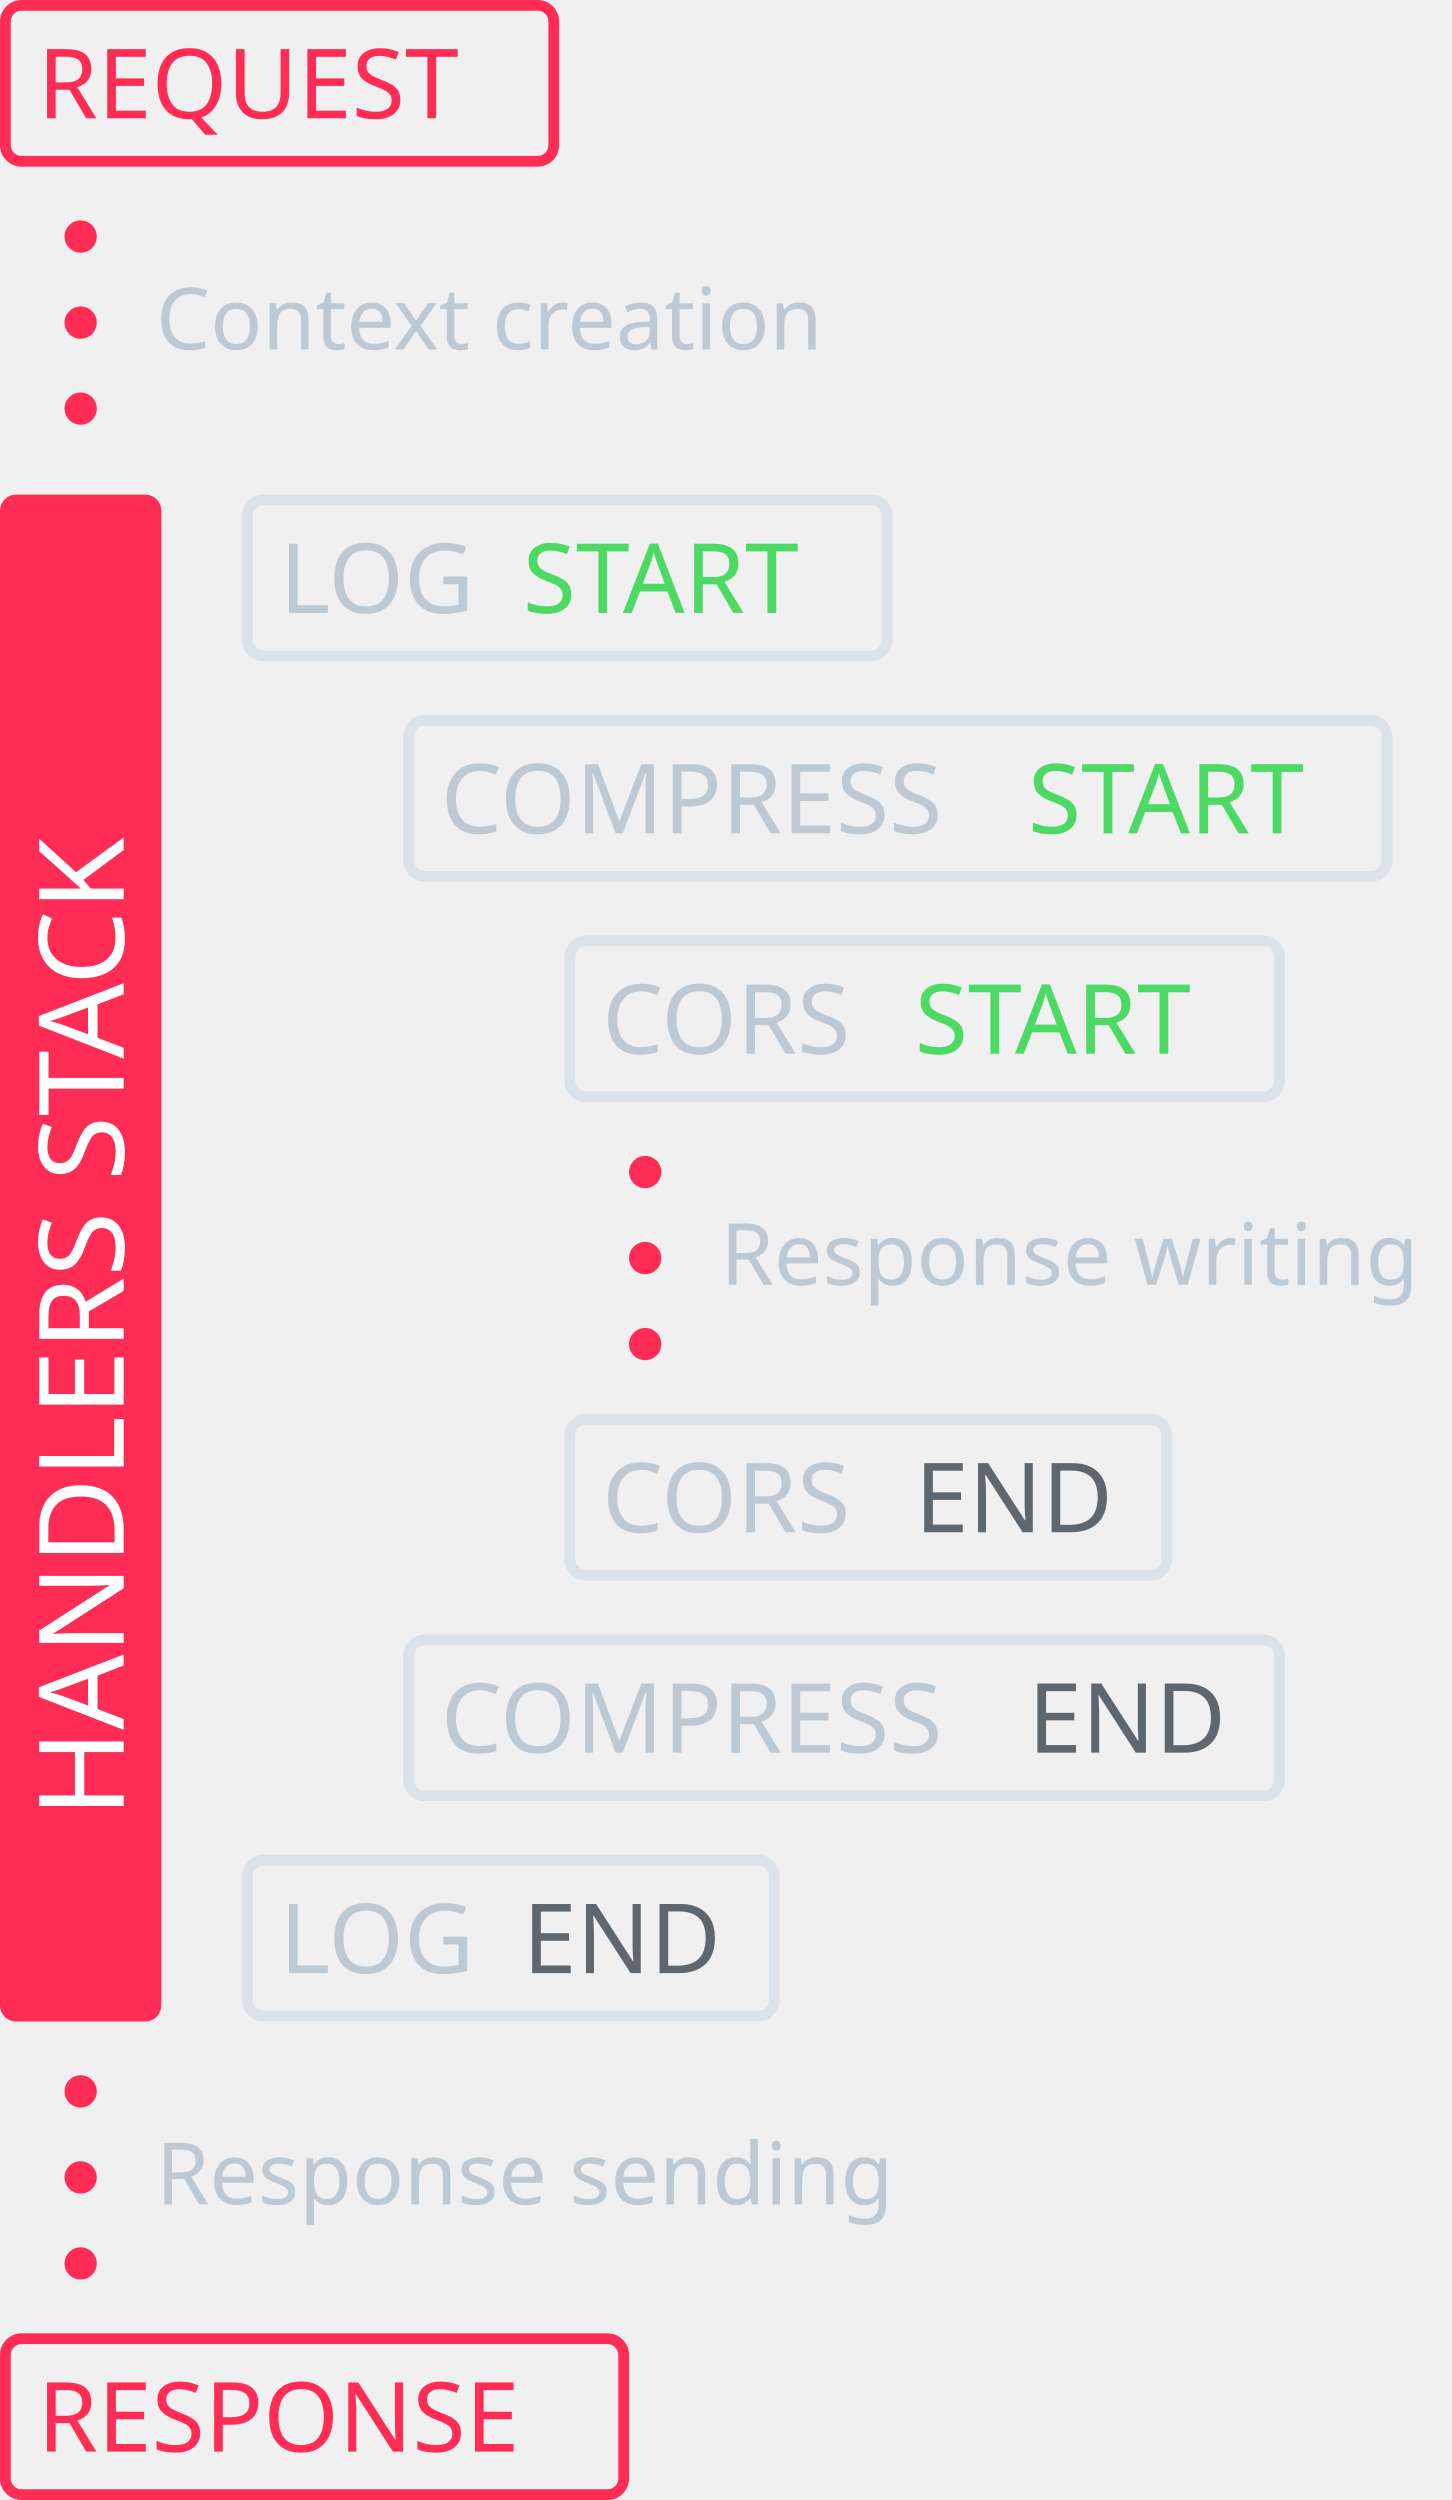
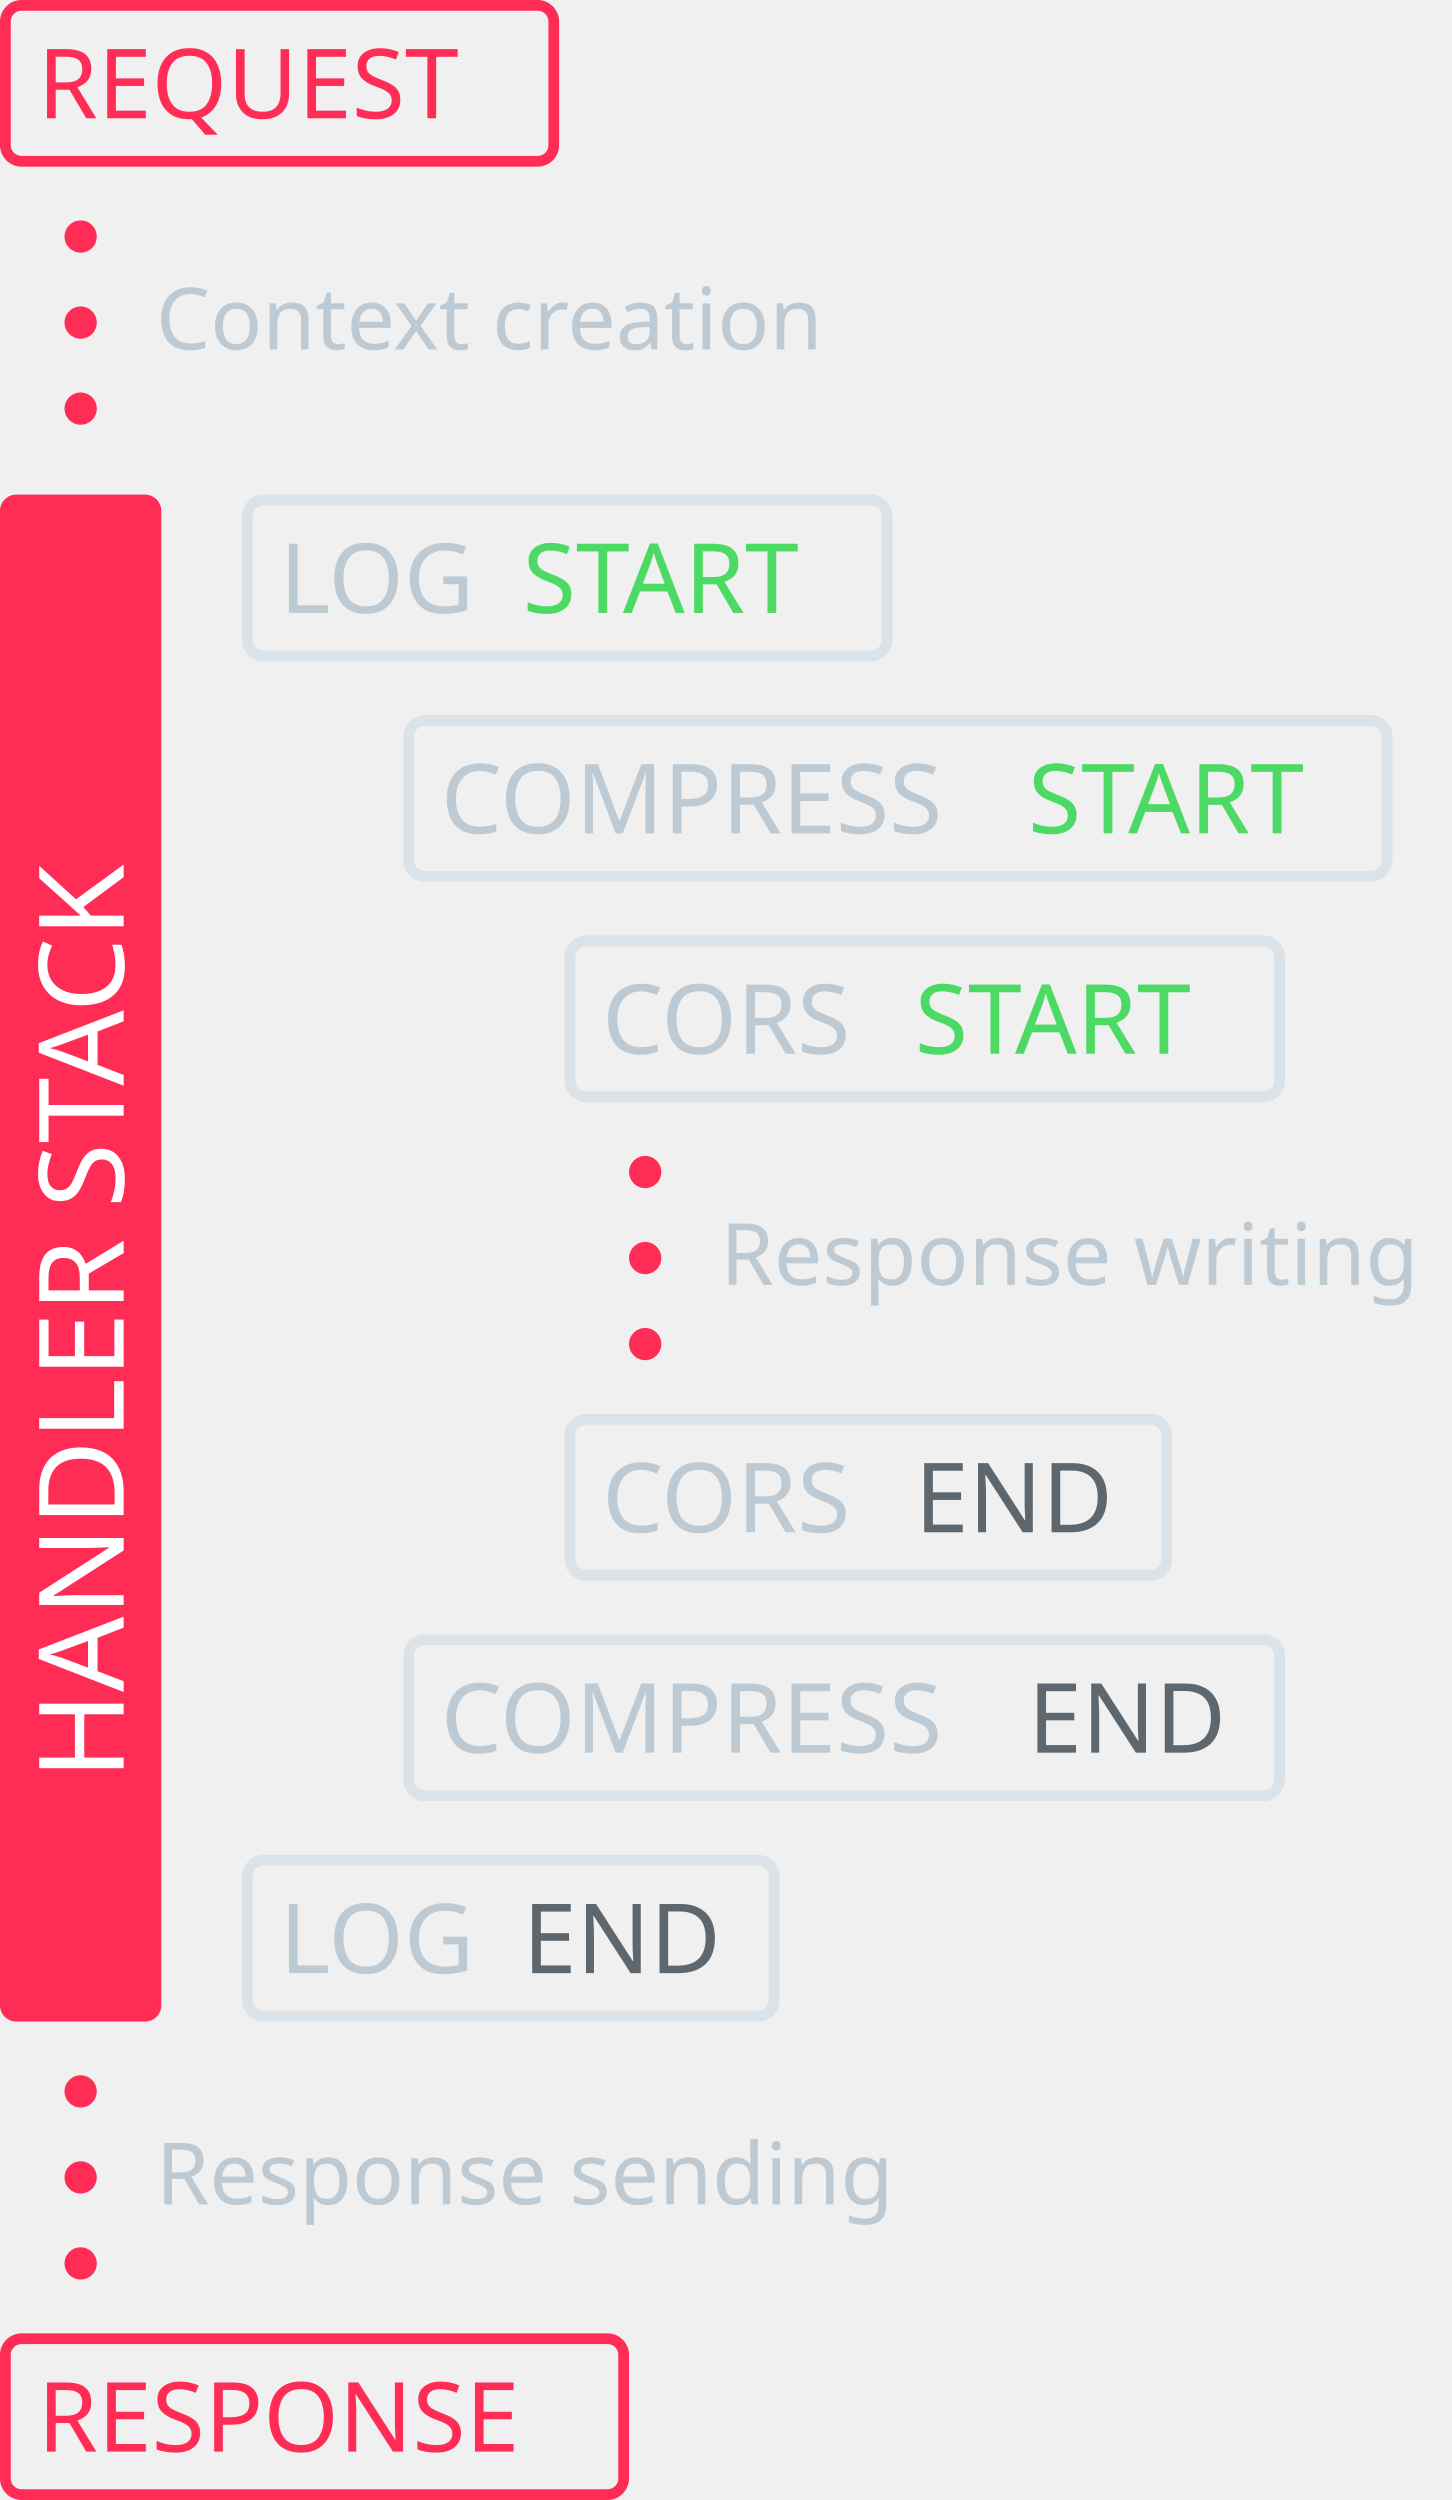
<svg xmlns="http://www.w3.org/2000/svg" width="270px" height="465px" viewBox="0 0 270 465" version="1.1">
  <defs />
  <g stroke="none" stroke-width="1" fill="none" fill-rule="evenodd">
    <g>
      <g transform="translate(1, 435)">
        <rect stroke="#FF2D55" stroke-width="2" x="0" y="0" width="115" height="29" rx="3" />
        <text font-family="Gotham" font-size="18" font-weight="313" fill="#FF2D55">
          <tspan x="6" y="21">RESPONSE</tspan>
        </text>
      </g>
      <g transform="translate(12, 386)">
        <text font-family="Gotham" font-size="16" font-weight="260" fill="#BECAD3">
          <tspan x="17" y="24">Response sending</tspan>
        </text>
        <g fill="#FF2D55">
          <circle cx="3" cy="3" r="3" />
          <circle cx="3" cy="35" r="3" />
          <circle cx="3" cy="19" r="3" />
        </g>
      </g>
      <g transform="translate(15.5, 234) rotate(-90) translate(-15.5, -234) translate(-126.5, 218.5)">
        <rect fill="#FF2D55" x="0" y="1.77635684e-15" width="284" height="30" rx="3" />
        <text font-family="Gotham" font-size="22" font-weight="260" fill="#FFFFFF">
-           <tspan x="37.94" y="23">HANDLERS STACK</tspan>
+           <tspan x="44.98" y="23">HANDLER STACK</tspan>
        </text>
      </g>
      <g transform="translate(46, 346)">
        <rect stroke="#DBE2E8" stroke-width="2" x="0" y="0" width="98" height="29" rx="3" />
        <text font-family="Gotham" font-size="18" font-weight="313">
          <tspan x="6" y="21" fill="#BECAD3">LOG </tspan>
          <tspan x="51.234" y="21" fill="#5E676E">END</tspan>
        </text>
      </g>
      <g transform="translate(76, 305)">
        <rect stroke="#DBE2E8" stroke-width="2" x="0" y="0" width="162" height="29" rx="3" />
        <text font-family="Gotham" font-size="18" font-weight="313">
          <tspan x="6" y="21" fill="#BECAD3">COMPRESS </tspan>
          <tspan x="115.206" y="21" fill="#5E676E">END</tspan>
        </text>
      </g>
      <g transform="translate(106, 264)">
        <rect stroke="#DBE2E8" stroke-width="2" x="0" y="0" width="111" height="29" rx="3" />
        <text font-family="Gotham" font-size="18" font-weight="313">
          <tspan x="6" y="21" fill="#BECAD3">CORS </tspan>
          <tspan x="64.158" y="21" fill="#5E676E">END</tspan>
        </text>
      </g>
      <g transform="translate(117, 215)">
        <text font-family="Gotham" font-size="16" font-weight="260" fill="#BECAD3">
          <tspan x="17" y="24">Response writing</tspan>
        </text>
        <g fill="#FF2D55">
          <circle cx="3" cy="3" r="3" />
          <circle cx="3" cy="35" r="3" />
          <circle cx="3" cy="19" r="3" />
        </g>
      </g>
      <g transform="translate(106, 175)">
        <rect stroke="#DBE2E8" stroke-width="2" x="0" y="0" width="132" height="29" rx="3" />
        <text font-family="Gotham" font-size="18" font-weight="313">
          <tspan x="6" y="21" fill="#BECAD3">CORS </tspan>
          <tspan x="64.158" y="21" fill="#4CD964">START</tspan>
        </text>
      </g>
      <g transform="translate(76, 134)">
        <rect stroke="#DBE2E8" stroke-width="2" x="0" y="0" width="182" height="29" rx="3" />
        <text font-family="Gotham" font-size="18" font-weight="313">
          <tspan x="6" y="21" fill="#BECAD3">COMPRESS </tspan>
          <tspan x="115.206" y="21" fill="#4CD964">START</tspan>
        </text>
      </g>
      <g transform="translate(46, 93)">
        <rect stroke="#DBE2E8" stroke-width="2" x="0" y="0" width="119" height="29" rx="3" />
        <text font-family="Gotham" font-size="18" font-weight="313">
          <tspan x="6" y="21" fill="#BECAD3">LOG </tspan>
          <tspan x="51.234" y="21" fill="#4CD964">START</tspan>
        </text>
      </g>
      <g transform="translate(12, 41)">
        <text font-family="Gotham" font-size="16" font-weight="260" fill="#BECAD3">
          <tspan x="17" y="24">Context creation</tspan>
        </text>
        <g fill="#FF2D55">
          <circle cx="3" cy="3" r="3" />
          <circle cx="3" cy="35" r="3" />
          <circle cx="3" cy="19" r="3" />
        </g>
      </g>
      <g transform="translate(1, 1)">
        <rect stroke="#FF2D55" stroke-width="2" x="0" y="0" width="102" height="29" rx="3" />
        <text font-family="Gotham" font-size="18" font-weight="313" fill="#FF2D55">
          <tspan x="6" y="21">REQUEST</tspan>
        </text>
      </g>
    </g>
  </g>
</svg>
